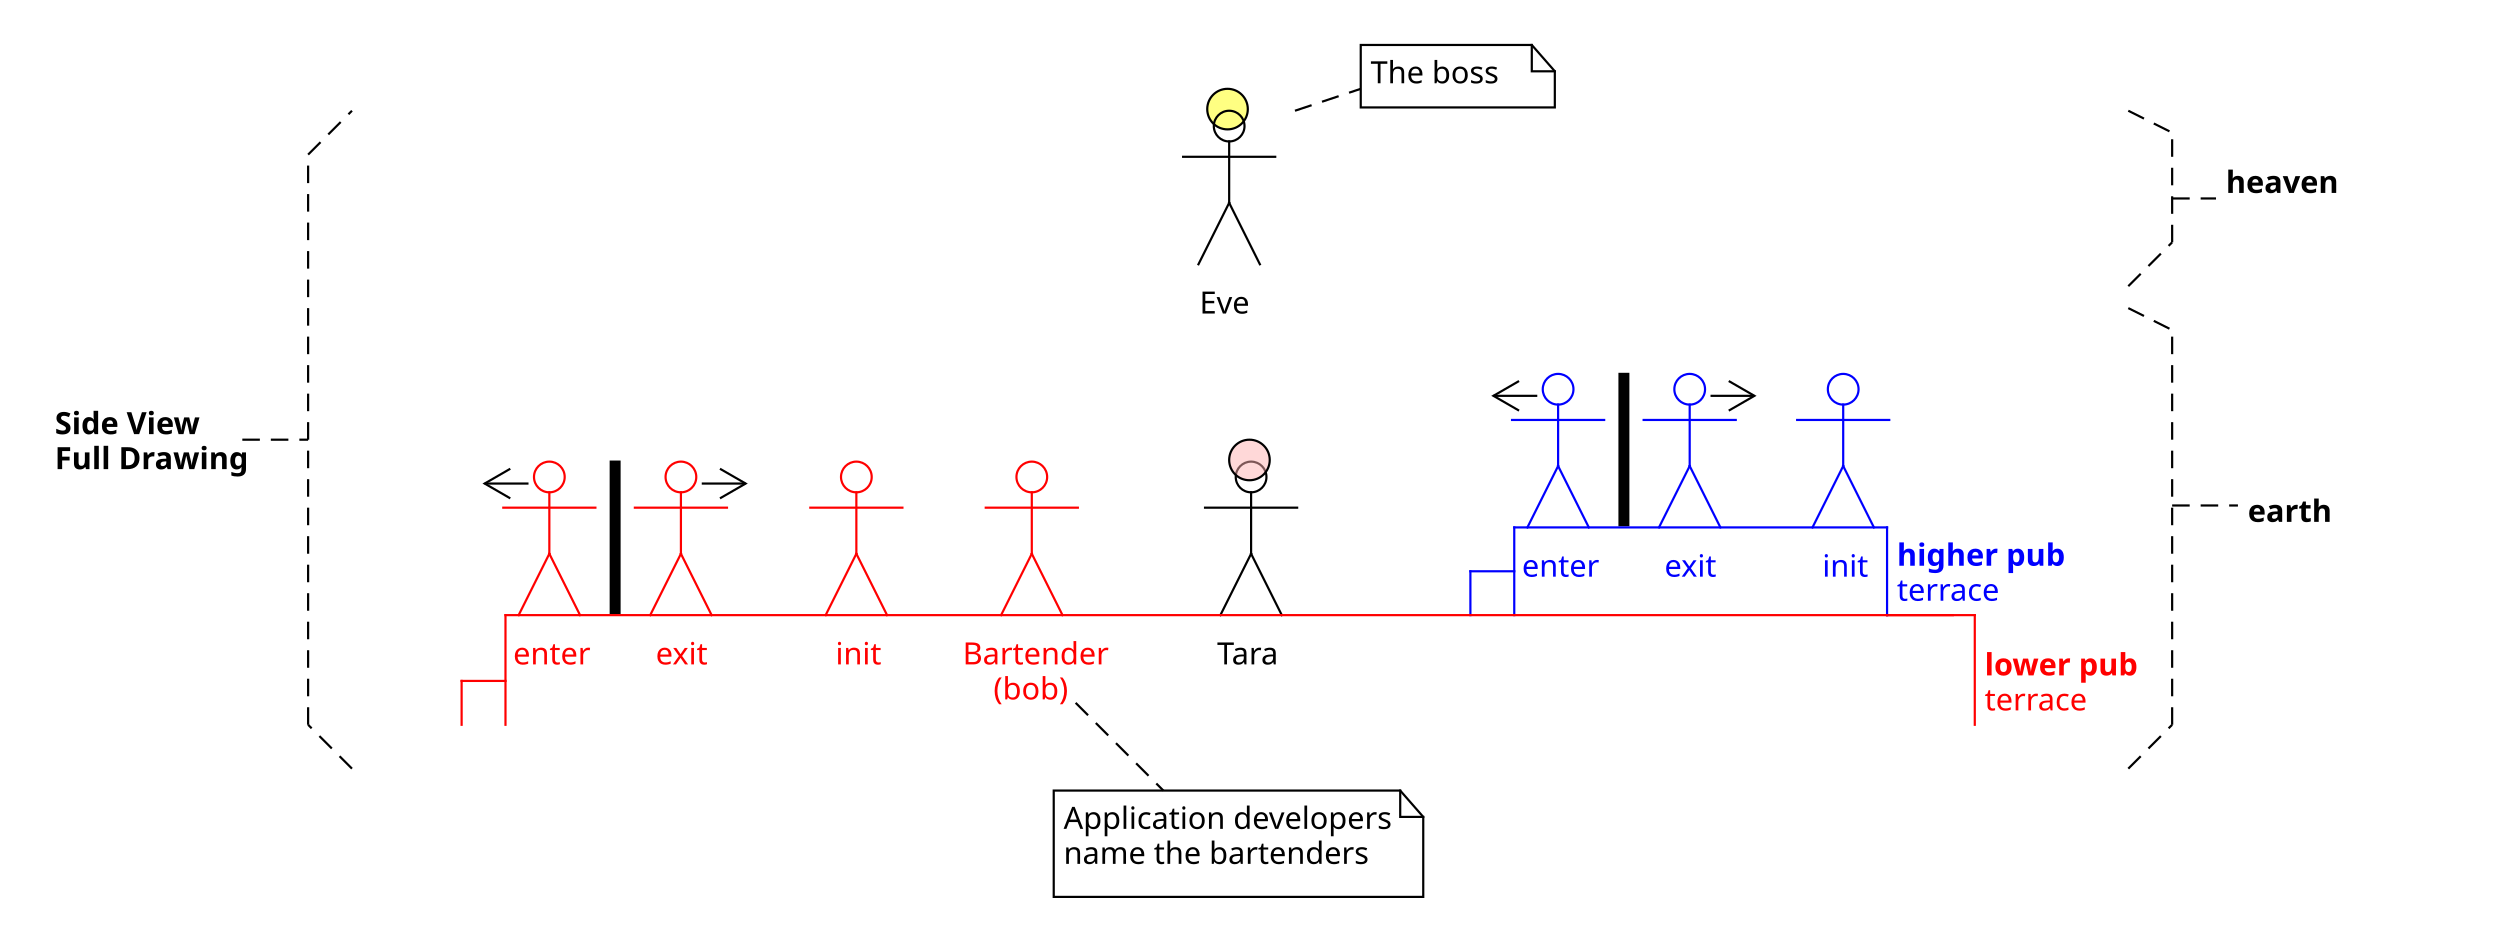
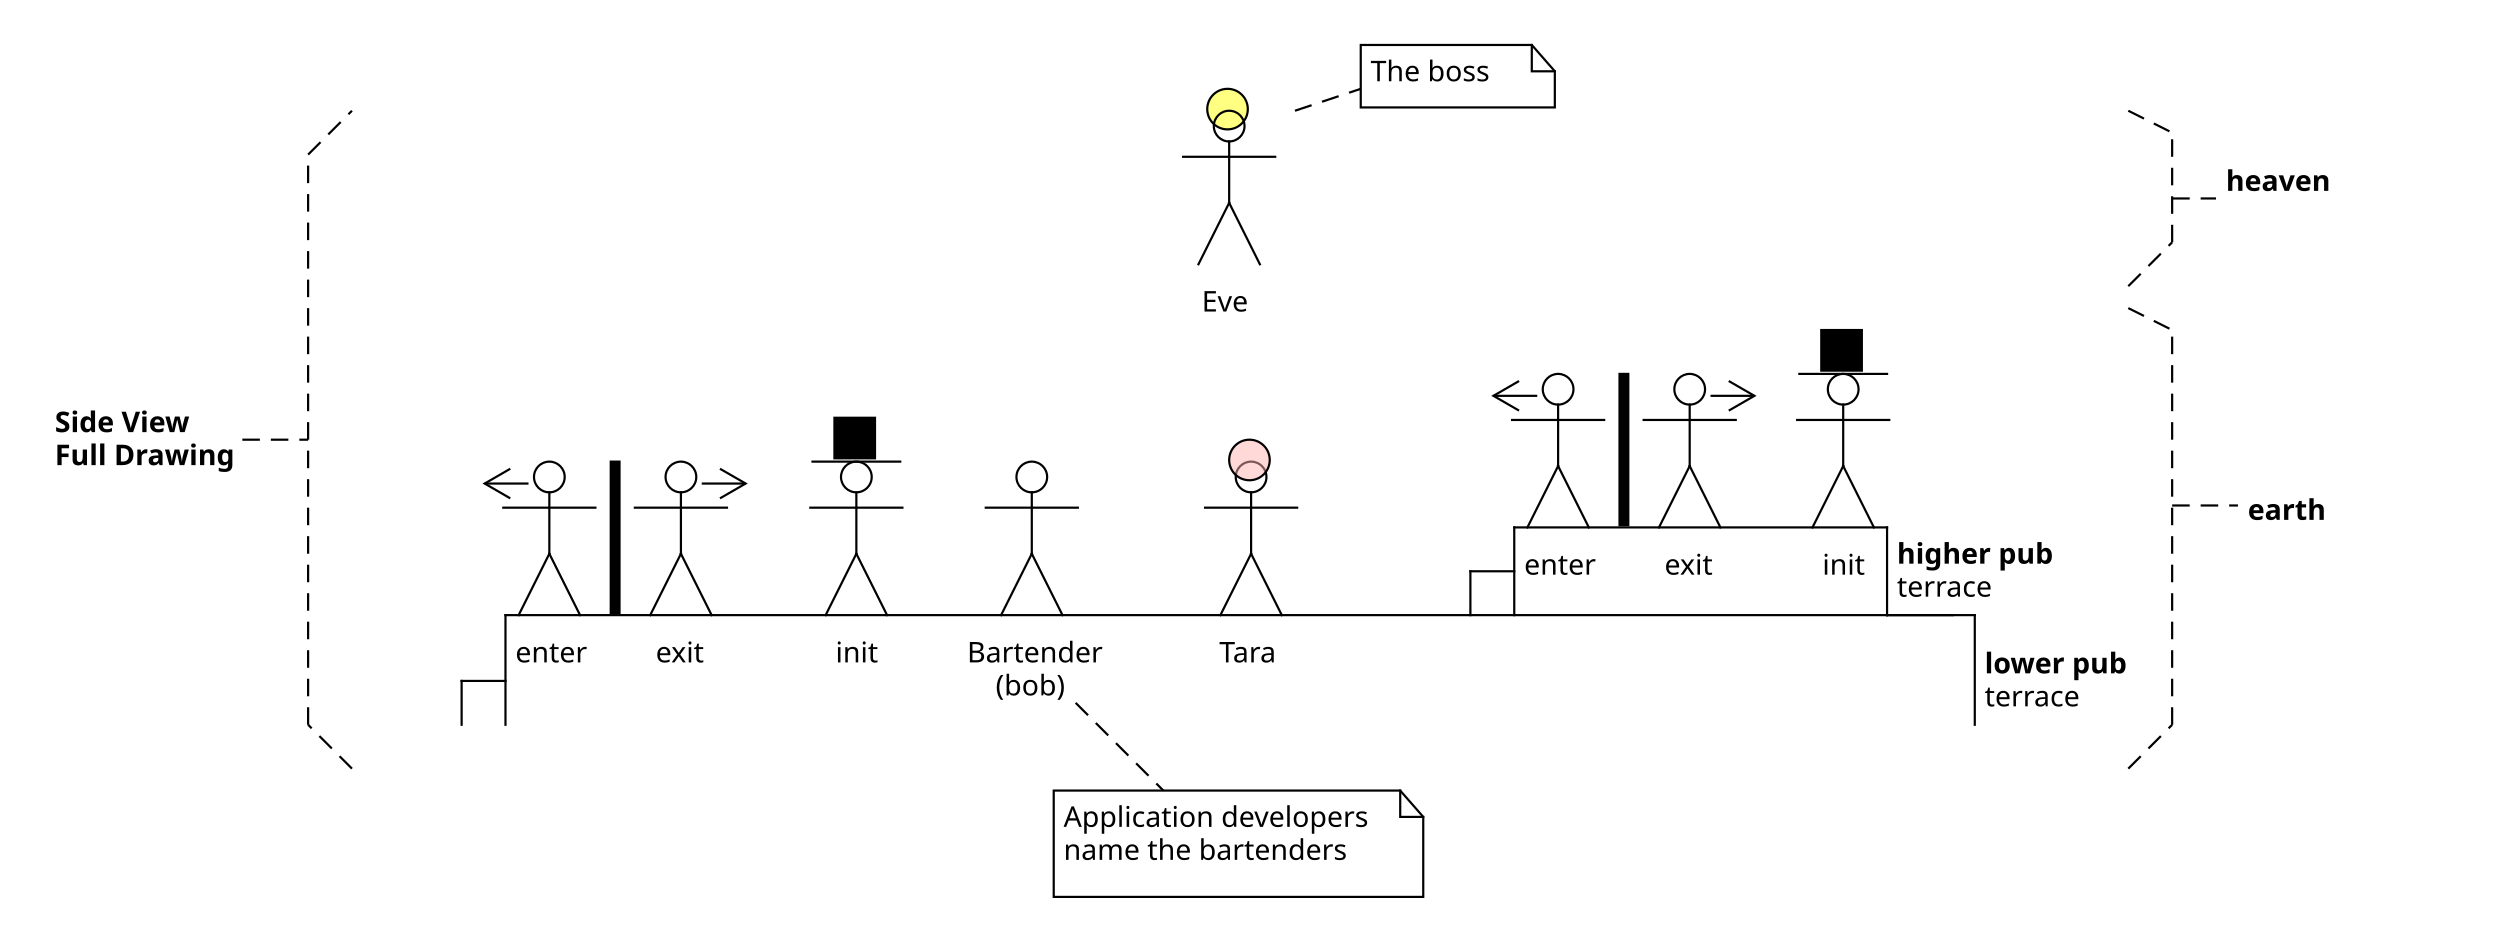
- <svg xmlns="http://www.w3.org/2000/svg" fill-opacity="1" color-rendering="auto" color-interpolation="auto" text-rendering="auto" stroke="black" stroke-linecap="square" width="1140" stroke-miterlimit="10" shape-rendering="auto" stroke-opacity="1" fill="black" stroke-dasharray="none" font-weight="normal" stroke-width="1" viewBox="80 150 1140 430" height="430" font-family="'Dialog'" font-style="normal" stroke-linejoin="miter" font-size="12px" stroke-dashoffset="0" image-rendering="auto">
+ <svg xmlns="http://www.w3.org/2000/svg" fill-opacity="1" color-rendering="auto" color-interpolation="auto" text-rendering="auto" stroke="black" stroke-linecap="square" width="1140" stroke-miterlimit="10" shape-rendering="auto" stroke-opacity="1" fill="black" stroke-dasharray="none" font-weight="normal" stroke-width="1" viewBox="-20 110 1140 430" height="430" font-family="'Dialog'" font-style="normal" stroke-linejoin="miter" font-size="12px" stroke-dashoffset="0" image-rendering="auto">
  <defs id="genericDefs" />
  <g>
    <defs id="defs1">
      <clipPath clipPathUnits="userSpaceOnUse" id="clipPath1">
        <path d="M0 0 L2147483647 0 L2147483647 2147483647 L0 2147483647 L0 0 Z" />
      </clipPath>
      <clipPath clipPathUnits="userSpaceOnUse" id="clipPath2">
+         <path d="M0 0 L0 20 L20 20 L20 0 Z" />
+       </clipPath>
+       <clipPath clipPathUnits="userSpaceOnUse" id="clipPath3">
        <path d="M0 0 L0 50 L170 50 L170 0 Z" />
      </clipPath>
-       <clipPath clipPathUnits="userSpaceOnUse" id="clipPath3">
+       <clipPath clipPathUnits="userSpaceOnUse" id="clipPath4">
        <path d="M0 0 L0 30 L90 30 L90 0 Z" />
-       </clipPath>
-       <clipPath clipPathUnits="userSpaceOnUse" id="clipPath4">
-         <path d="M0 0 L0 20 L20 20 L20 0 Z" />
      </clipPath>
      <clipPath clipPathUnits="userSpaceOnUse" id="clipPath5">
        <path d="M0 0 L0 120 L60 120 L60 0 Z" />
      </clipPath>
      <clipPath clipPathUnits="userSpaceOnUse" id="clipPath6">
        <path d="M0 0 L0 120 L80 120 L80 0 Z" />
      </clipPath>
      <clipPath clipPathUnits="userSpaceOnUse" id="clipPath7">
        <path d="M0 0 L0 30 L100 30 L100 0 Z" />
      </clipPath>
      <clipPath clipPathUnits="userSpaceOnUse" id="clipPath8">
        <path d="M0 0 L0 40 L150 40 L150 0 Z" />
      </clipPath>
      <clipPath clipPathUnits="userSpaceOnUse" id="clipPath9">
        <path d="M0 0 L0 70 L20 70 L20 0 Z" />
      </clipPath>
      <clipPath clipPathUnits="userSpaceOnUse" id="clipPath10">
        <path d="M0 0 L0 50 L110 50 L110 0 Z" />
      </clipPath>
      <clipPath clipPathUnits="userSpaceOnUse" id="clipPath11">
        <path d="M0 0 L0 110 L60 110 L60 0 Z" />
      </clipPath>
      <clipPath clipPathUnits="userSpaceOnUse" id="clipPath12">
        <path d="M0 0 L0 70 L70 70 L70 0 Z" />
      </clipPath>
      <clipPath clipPathUnits="userSpaceOnUse" id="clipPath13">
        <path d="M0 0 L0 40 L60 40 L60 0 Z" />
      </clipPath>
      <clipPath clipPathUnits="userSpaceOnUse" id="clipPath14">
        <path d="M0 0 L0 30 L60 30 L60 0 Z" />
      </clipPath>
      <clipPath clipPathUnits="userSpaceOnUse" id="clipPath15">
        <path d="M0 0 L0 50 L50 50 L50 0 Z" />
      </clipPath>
      <clipPath clipPathUnits="userSpaceOnUse" id="clipPath16">
        <path d="M0 0 L0 290 L30 290 L30 0 Z" />
      </clipPath>
      <clipPath clipPathUnits="userSpaceOnUse" id="clipPath17">
        <path d="M0 0 L0 40 L50 40 L50 0 Z" />
      </clipPath>
      <clipPath clipPathUnits="userSpaceOnUse" id="clipPath18">
        <path d="M0 0 L0 30 L50 30 L50 0 Z" />
      </clipPath>
      <clipPath clipPathUnits="userSpaceOnUse" id="clipPath19">
        <path d="M0 0 L0 80 L30 80 L30 0 Z" />
      </clipPath>
      <clipPath clipPathUnits="userSpaceOnUse" id="clipPath20">
        <path d="M0 0 L0 210 L30 210 L30 0 Z" />
      </clipPath>
      <clipPath clipPathUnits="userSpaceOnUse" id="clipPath21">
        <path d="M0 0 L0 50 L30 50 L30 0 Z" />
      </clipPath>
      <clipPath clipPathUnits="userSpaceOnUse" id="clipPath22">
-         <path d="M0 0 L0 40 L70 40 L70 0 Z" />
+         <path d="M0 0 L0 50 L70 50 L70 0 Z" />
      </clipPath>
      <clipPath clipPathUnits="userSpaceOnUse" id="clipPath23">
        <path d="M0 0 L0 70 L30 70 L30 0 Z" />
      </clipPath>
      <clipPath clipPathUnits="userSpaceOnUse" id="clipPath24">
        <path d="M0 0 L0 40 L200 40 L200 0 Z" />
      </clipPath>
      <clipPath clipPathUnits="userSpaceOnUse" id="clipPath25">
        <path d="M0 0 L0 40 L660 40 L660 0 Z" />
      </clipPath>
+       <clipPath clipPathUnits="userSpaceOnUse" id="clipPath26">
+         <path d="M0 0 L0 30 L70 30 L70 0 Z" />
+       </clipPath>
    </defs>
-     <g fill="rgb(255,255,255)" fill-opacity="0" transform="translate(560,510)" stroke-opacity="0" stroke="rgb(255,255,255)">
-       <path d="M0.5 0.5 L158.5 0.5 L169 12.5 L169 49 L0.5 49 Z" stroke="none" clip-path="url(#clipPath2)" />
-     </g>
-     <g transform="translate(560,510)">
-       <path fill="none" d="M0.5 0.5 L158.5 0.5 L169 12.5 L169 49 L0.5 49 Z" clip-path="url(#clipPath2)" />
-       <path fill="none" d="M158.5 0.5 L158.5 12.5 L169 12.5" clip-path="url(#clipPath2)" />
-       <text x="5" font-size="14px" y="17.969" clip-path="url(#clipPath2)" font-family="sans-serif" stroke="none" xml:space="preserve">Application developers</text>
-       <text x="5" font-size="14px" y="33.938" clip-path="url(#clipPath2)" font-family="sans-serif" stroke="none" xml:space="preserve">name the bartenders</text>
-     </g>
-     <g fill="rgb(255,255,255)" fill-opacity="0" transform="translate(700,170)" stroke-opacity="0" stroke="rgb(255,255,255)">
-       <path d="M0.5 0.5 L78.5 0.5 L89 12.5 L89 29 L0.5 29 Z" stroke="none" clip-path="url(#clipPath3)" />
-     </g>
-     <g transform="translate(700,170)">
-       <path fill="none" d="M0.5 0.5 L78.5 0.5 L89 12.5 L89 29 L0.5 29 Z" clip-path="url(#clipPath3)" />
-       <path fill="none" d="M78.5 0.5 L78.5 12.5 L89 12.5" clip-path="url(#clipPath3)" />
-       <text x="5" font-size="14px" y="17.969" clip-path="url(#clipPath3)" font-family="sans-serif" stroke="none" xml:space="preserve">The boss</text>
-     </g>
-     <g fill="rgb(255,255,0)" fill-opacity="0.49" transform="translate(630,190)" stroke-opacity="0.49" stroke="rgb(255,255,0)">
-       <circle r="9.25" clip-path="url(#clipPath4)" cx="9.75" cy="9.75" stroke="none" />
-     </g>
-     <g transform="translate(630,190)">
-       <circle fill="none" r="9.25" clip-path="url(#clipPath4)" cx="9.75" cy="9.75" />
-     </g>
-     <g fill="rgb(255,255,255)" fill-opacity="0" transform="translate(620,360)" stroke-opacity="0" stroke="rgb(255,255,255)">
+     <g transform="translate(810,260)">
+       <rect x="0.5" width="18.5" height="18.5" y="0.5" clip-path="url(#clipPath2)" stroke="none" />
+       <rect fill="none" x="0.5" width="18.5" height="18.5" y="0.5" clip-path="url(#clipPath2)" />
+     </g>
+     <g transform="translate(360,300)">
+       <rect x="0.5" width="18.5" height="18.5" y="0.5" clip-path="url(#clipPath2)" stroke="none" />
+       <rect fill="none" x="0.5" width="18.5" height="18.5" y="0.5" clip-path="url(#clipPath2)" />
+     </g>
+     <g fill="rgb(255,255,255)" fill-opacity="0" transform="translate(460,470)" stroke-opacity="0" stroke="rgb(255,255,255)">
+       <path d="M0.5 0.5 L158.5 0.5 L169 12.5 L169 49 L0.5 49 Z" stroke="none" clip-path="url(#clipPath3)" />
+     </g>
+     <g transform="translate(460,470)">
+       <path fill="none" d="M0.5 0.5 L158.5 0.5 L169 12.5 L169 49 L0.5 49 Z" clip-path="url(#clipPath3)" />
+       <path fill="none" d="M158.5 0.5 L158.5 12.5 L169 12.5" clip-path="url(#clipPath3)" />
+       <text x="5" font-size="13px" y="17.047" clip-path="url(#clipPath3)" font-family="sans-serif" stroke="none" xml:space="preserve">Application developers</text>
+       <text x="5" font-size="13px" y="32.094" clip-path="url(#clipPath3)" font-family="sans-serif" stroke="none" xml:space="preserve">name the bartenders</text>
+     </g>
+     <g fill="rgb(255,255,255)" fill-opacity="0" transform="translate(600,130)" stroke-opacity="0" stroke="rgb(255,255,255)">
+       <path d="M0.5 0.5 L78.5 0.5 L89 12.5 L89 29 L0.5 29 Z" stroke="none" clip-path="url(#clipPath4)" />
+     </g>
+     <g transform="translate(600,130)">
+       <path fill="none" d="M0.5 0.5 L78.5 0.5 L89 12.5 L89 29 L0.5 29 Z" clip-path="url(#clipPath4)" />
+       <path fill="none" d="M78.5 0.5 L78.5 12.5 L89 12.5" clip-path="url(#clipPath4)" />
+       <text x="5" font-size="13px" y="17.047" clip-path="url(#clipPath4)" font-family="sans-serif" stroke="none" xml:space="preserve">The boss</text>
+     </g>
+     <g fill="rgb(255,255,0)" fill-opacity="0.49" transform="translate(530,150)" stroke-opacity="0.49" stroke="rgb(255,255,0)">
+       <circle r="9.25" clip-path="url(#clipPath2)" cx="9.75" cy="9.75" stroke="none" />
+     </g>
+     <g transform="translate(530,150)">
+       <circle fill="none" r="9.25" clip-path="url(#clipPath2)" cx="9.75" cy="9.75" />
+     </g>
+     <g fill="rgb(255,255,255)" fill-opacity="0" transform="translate(520,320)" stroke-opacity="0" stroke="rgb(255,255,255)">
      <circle r="7" clip-path="url(#clipPath5)" cx="30.5" cy="7.5" stroke="none" />
    </g>
-     <g transform="translate(620,360)">
+     <g transform="translate(520,320)">
      <circle fill="none" r="7" clip-path="url(#clipPath5)" cx="30.5" cy="7.5" />
      <path fill="none" d="M9.5 21.5 L51.5 21.5" clip-path="url(#clipPath5)" />
      <path fill="none" d="M30.5 14.5 L30.5 42.5" clip-path="url(#clipPath5)" />
      <path fill="none" d="M30.5 42.5 L16.5 70.5" clip-path="url(#clipPath5)" />
      <path fill="none" d="M30.5 42.5 L44.5 70.5" clip-path="url(#clipPath5)" />
-       <text x="15" font-size="14px" y="92.969" clip-path="url(#clipPath5)" font-family="sans-serif" stroke="none" xml:space="preserve">Tara</text>
-     </g>
-     <g fill="rgb(255,255,255)" fill-opacity="0" transform="translate(610,200)" stroke-opacity="0" stroke="rgb(255,255,255)">
+       <text x="16" font-size="13px" y="92.047" clip-path="url(#clipPath5)" font-family="sans-serif" stroke="none" xml:space="preserve">Tara</text>
+     </g>
+     <g fill="rgb(255,255,255)" fill-opacity="0" transform="translate(510,160)" stroke-opacity="0" stroke="rgb(255,255,255)">
      <circle r="7" clip-path="url(#clipPath5)" cx="30.5" cy="7.5" stroke="none" />
    </g>
-     <g transform="translate(610,200)">
+     <g transform="translate(510,160)">
      <circle fill="none" r="7" clip-path="url(#clipPath5)" cx="30.5" cy="7.5" />
      <path fill="none" d="M9.5 21.5 L51.5 21.5" clip-path="url(#clipPath5)" />
      <path fill="none" d="M30.5 14.5 L30.5 42.5" clip-path="url(#clipPath5)" />
      <path fill="none" d="M30.5 42.5 L16.5 70.5" clip-path="url(#clipPath5)" />
      <path fill="none" d="M30.5 42.5 L44.5 70.5" clip-path="url(#clipPath5)" />
-       <text x="17" font-size="14px" y="92.969" clip-path="url(#clipPath5)" font-family="sans-serif" stroke="none" xml:space="preserve">Eve</text>
-     </g>
-     <g fill="rgb(255,175,175)" fill-opacity="0.49" transform="translate(640,350)" stroke-opacity="0.49" stroke="rgb(255,175,175)">
-       <circle r="9.25" clip-path="url(#clipPath4)" cx="9.75" cy="9.75" stroke="none" />
-     </g>
-     <g transform="translate(640,350)">
-       <circle fill="none" r="9.25" clip-path="url(#clipPath4)" cx="9.75" cy="9.75" />
-     </g>
-     <g fill="rgb(255,255,255)" fill-opacity="0" transform="translate(510,360)" stroke-opacity="0" stroke="rgb(255,255,255)">
+       <text x="18" font-size="13px" y="92.047" clip-path="url(#clipPath5)" font-family="sans-serif" stroke="none" xml:space="preserve">Eve</text>
+     </g>
+     <g fill="rgb(255,175,175)" fill-opacity="0.49" transform="translate(540,310)" stroke-opacity="0.49" stroke="rgb(255,175,175)">
+       <circle r="9.25" clip-path="url(#clipPath2)" cx="9.75" cy="9.75" stroke="none" />
+     </g>
+     <g transform="translate(540,310)">
+       <circle fill="none" r="9.25" clip-path="url(#clipPath2)" cx="9.75" cy="9.75" />
+     </g>
+     <g fill="rgb(255,255,255)" fill-opacity="0" transform="translate(410,320)" stroke-opacity="0" stroke="rgb(255,255,255)">
      <circle r="7" clip-path="url(#clipPath6)" cx="40.5" cy="7.5" stroke="none" />
    </g>
-     <g fill="red" transform="translate(510,360)" stroke="red">
+     <g transform="translate(410,320)">
      <circle fill="none" r="7" clip-path="url(#clipPath6)" cx="40.5" cy="7.5" />
      <path fill="none" d="M19.5 21.5 L61.5 21.5" clip-path="url(#clipPath6)" />
      <path fill="none" d="M40.5 14.5 L40.5 42.5" clip-path="url(#clipPath6)" />
      <path fill="none" d="M40.5 42.5 L26.5 70.5" clip-path="url(#clipPath6)" />
      <path fill="none" d="M40.5 42.5 L54.5 70.5" clip-path="url(#clipPath6)" />
-       <text x="9" font-size="14px" y="92.969" clip-path="url(#clipPath6)" font-family="sans-serif" stroke="none" xml:space="preserve">Bartender</text>
-       <text x="23" font-size="14px" y="108.938" clip-path="url(#clipPath6)" font-family="sans-serif" stroke="none" xml:space="preserve">(bob)</text>
-     </g>
-     <g font-size="14px" font-weight="bold" font-family="sans-serif" transform="translate(1090,220)">
-       <text x="5" xml:space="preserve" y="17.969" clip-path="url(#clipPath7)" stroke="none">heaven</text>
-     </g>
-     <g font-size="14px" font-weight="bold" font-family="sans-serif" transform="translate(1100,370)">
-       <text x="5" xml:space="preserve" y="17.969" clip-path="url(#clipPath7)" stroke="none">earth</text>
-     </g>
-     <g fill="blue" font-size="14px" font-weight="bold" font-family="sans-serif" transform="translate(940,390)" stroke="blue">
-       <text x="5" xml:space="preserve" y="17.969" clip-path="url(#clipPath8)" stroke="none">higher pub</text>
-       <text x="5" xml:space="preserve" y="33.938" clip-path="url(#clipPath8)" font-weight="normal" stroke="none">terrace</text>
-     </g>
-     <g stroke-width="5" transform="translate(350,360)">
+       <text x="11" font-size="13px" y="92.047" clip-path="url(#clipPath6)" font-family="sans-serif" stroke="none" xml:space="preserve">Bartender</text>
+       <text x="24" font-size="13px" y="107.094" clip-path="url(#clipPath6)" font-family="sans-serif" stroke="none" xml:space="preserve">(bob)</text>
+     </g>
+     <g font-size="13px" font-weight="bold" font-family="sans-serif" transform="translate(990,180)">
+       <text x="5" xml:space="preserve" y="17.047" clip-path="url(#clipPath7)" stroke="none">heaven</text>
+     </g>
+     <g font-size="13px" font-weight="bold" font-family="sans-serif" transform="translate(1000,330)">
+       <text x="5" xml:space="preserve" y="17.047" clip-path="url(#clipPath7)" stroke="none">earth</text>
+     </g>
+     <g font-size="13px" font-weight="bold" font-family="sans-serif" transform="translate(840,350)">
+       <text x="5" xml:space="preserve" y="17.047" clip-path="url(#clipPath8)" stroke="none">higher pub</text>
+       <text x="5" xml:space="preserve" y="32.094" clip-path="url(#clipPath8)" font-weight="normal" stroke="none">terrace</text>
+     </g>
+     <g stroke-width="5" transform="translate(250,320)">
      <path fill="none" d="M10.5 0.5 L10.5 69" clip-path="url(#clipPath9)" />
    </g>
-     <g stroke-width="5" transform="translate(810,320)">
+     <g stroke-width="5" transform="translate(710,280)">
      <path fill="none" d="M10.5 0.5 L10.5 69" clip-path="url(#clipPath9)" />
    </g>
-     <g font-size="14px" font-weight="bold" font-family="sans-serif" transform="translate(100,330)">
-       <text x="5" xml:space="preserve" y="17.969" clip-path="url(#clipPath10)" stroke="none">Side View</text>
-       <text x="5" xml:space="preserve" y="33.938" clip-path="url(#clipPath10)" stroke="none">Full Drawing</text>
-     </g>
-     <g fill="red" font-size="14px" font-weight="bold" font-family="sans-serif" transform="translate(980,440)" stroke="red">
-       <text x="5" xml:space="preserve" y="17.969" clip-path="url(#clipPath8)" stroke="none">lower pub</text>
-       <text x="5" xml:space="preserve" y="33.938" clip-path="url(#clipPath8)" font-weight="normal" stroke="none">terrace</text>
-     </g>
-     <g fill="rgb(255,255,255)" fill-opacity="0" transform="translate(890,320)" stroke-opacity="0" stroke="rgb(255,255,255)">
-       <circle r="7" clip-path="url(#clipPath11)" cx="30.5" cy="7.5" stroke="none" />
-     </g>
-     <g fill="blue" transform="translate(890,320)" stroke="blue">
-       <circle fill="none" r="7" clip-path="url(#clipPath11)" cx="30.5" cy="7.5" />
-       <path fill="none" d="M9.5 21.5 L51.5 21.5" clip-path="url(#clipPath11)" />
-       <path fill="none" d="M30.5 14.5 L30.5 42.5" clip-path="url(#clipPath11)" />
-       <path fill="none" d="M30.5 42.5 L16.5 70.5" clip-path="url(#clipPath11)" />
-       <path fill="none" d="M30.5 42.5 L44.5 70.5" clip-path="url(#clipPath11)" />
-       <text x="21" font-size="14px" y="92.969" clip-path="url(#clipPath11)" font-family="sans-serif" stroke="none" xml:space="preserve">init</text>
-     </g>
-     <g fill="rgb(255,255,255)" fill-opacity="0" transform="translate(820,320)" stroke-opacity="0" stroke="rgb(255,255,255)">
-       <circle r="7" clip-path="url(#clipPath11)" cx="30.5" cy="7.5" stroke="none" />
-     </g>
-     <g fill="blue" transform="translate(820,320)" stroke="blue">
-       <circle fill="none" r="7" clip-path="url(#clipPath11)" cx="30.5" cy="7.5" />
-       <path fill="none" d="M9.5 21.5 L51.5 21.5" clip-path="url(#clipPath11)" />
-       <path fill="none" d="M30.5 14.5 L30.5 42.5" clip-path="url(#clipPath11)" />
-       <path fill="none" d="M30.5 42.5 L16.5 70.5" clip-path="url(#clipPath11)" />
-       <path fill="none" d="M30.5 42.5 L44.5 70.5" clip-path="url(#clipPath11)" />
-       <text x="19" font-size="14px" y="92.969" clip-path="url(#clipPath11)" font-family="sans-serif" stroke="none" xml:space="preserve">exit</text>
-     </g>
-     <g fill="rgb(255,255,255)" fill-opacity="0" transform="translate(760,320)" stroke-opacity="0" stroke="rgb(255,255,255)">
-       <circle r="7" clip-path="url(#clipPath11)" cx="30.5" cy="7.5" stroke="none" />
-     </g>
-     <g fill="blue" transform="translate(760,320)" stroke="blue">
-       <circle fill="none" r="7" clip-path="url(#clipPath11)" cx="30.5" cy="7.5" />
-       <path fill="none" d="M9.5 21.5 L51.5 21.5" clip-path="url(#clipPath11)" />
-       <path fill="none" d="M30.5 14.5 L30.5 42.5" clip-path="url(#clipPath11)" />
-       <path fill="none" d="M30.5 42.5 L16.5 70.5" clip-path="url(#clipPath11)" />
-       <path fill="none" d="M30.5 42.5 L44.5 70.5" clip-path="url(#clipPath11)" />
-       <text x="14" font-size="14px" y="92.969" clip-path="url(#clipPath11)" font-family="sans-serif" stroke="none" xml:space="preserve">enter</text>
-     </g>
-     <g fill="rgb(255,255,255)" fill-opacity="0" transform="translate(440,360)" stroke-opacity="0" stroke="rgb(255,255,255)">
-       <circle r="7" clip-path="url(#clipPath11)" cx="30.5" cy="7.5" stroke="none" />
-     </g>
-     <g fill="red" transform="translate(440,360)" stroke="red">
-       <circle fill="none" r="7" clip-path="url(#clipPath11)" cx="30.5" cy="7.5" />
-       <path fill="none" d="M9.5 21.5 L51.5 21.5" clip-path="url(#clipPath11)" />
-       <path fill="none" d="M30.5 14.5 L30.5 42.5" clip-path="url(#clipPath11)" />
-       <path fill="none" d="M30.5 42.5 L16.5 70.5" clip-path="url(#clipPath11)" />
-       <path fill="none" d="M30.5 42.5 L44.5 70.5" clip-path="url(#clipPath11)" />
-       <text x="21" font-size="14px" y="92.969" clip-path="url(#clipPath11)" font-family="sans-serif" stroke="none" xml:space="preserve">init</text>
-     </g>
-     <g fill="rgb(255,255,255)" fill-opacity="0" transform="translate(360,360)" stroke-opacity="0" stroke="rgb(255,255,255)">
-       <circle r="7" clip-path="url(#clipPath11)" cx="30.5" cy="7.5" stroke="none" />
-     </g>
-     <g fill="red" transform="translate(360,360)" stroke="red">
-       <circle fill="none" r="7" clip-path="url(#clipPath11)" cx="30.5" cy="7.5" />
-       <path fill="none" d="M9.5 21.5 L51.5 21.5" clip-path="url(#clipPath11)" />
-       <path fill="none" d="M30.5 14.5 L30.5 42.5" clip-path="url(#clipPath11)" />
-       <path fill="none" d="M30.5 42.5 L16.5 70.5" clip-path="url(#clipPath11)" />
-       <path fill="none" d="M30.5 42.5 L44.5 70.5" clip-path="url(#clipPath11)" />
-       <text x="19" font-size="14px" y="92.969" clip-path="url(#clipPath11)" font-family="sans-serif" stroke="none" xml:space="preserve">exit</text>
-     </g>
-     <g fill="rgb(255,255,255)" fill-opacity="0" transform="translate(300,360)" stroke-opacity="0" stroke="rgb(255,255,255)">
-       <circle r="7" clip-path="url(#clipPath11)" cx="30.5" cy="7.5" stroke="none" />
-     </g>
-     <g fill="red" transform="translate(300,360)" stroke="red">
-       <circle fill="none" r="7" clip-path="url(#clipPath11)" cx="30.5" cy="7.5" />
-       <path fill="none" d="M9.5 21.5 L51.5 21.5" clip-path="url(#clipPath11)" />
-       <path fill="none" d="M30.5 14.5 L30.5 42.5" clip-path="url(#clipPath11)" />
-       <path fill="none" d="M30.5 42.5 L16.5 70.5" clip-path="url(#clipPath11)" />
-       <path fill="none" d="M30.5 42.5 L44.5 70.5" clip-path="url(#clipPath11)" />
-       <text x="14" font-size="14px" y="92.969" clip-path="url(#clipPath11)" font-family="sans-serif" stroke="none" xml:space="preserve">enter</text>
-     </g>
-     <g stroke-dasharray="8,5" stroke-miterlimit="5" transform="translate(560,460)" stroke-linecap="butt">
+     <g font-size="13px" font-weight="bold" font-family="sans-serif" transform="translate(0,290)">
+       <text x="5" xml:space="preserve" y="17.047" clip-path="url(#clipPath10)" stroke="none">Side View</text>
+       <text x="5" xml:space="preserve" y="32.094" clip-path="url(#clipPath10)" stroke="none">Full Drawing</text>
+     </g>
+     <g font-size="13px" font-weight="bold" font-family="sans-serif" transform="translate(880,400)">
+       <text x="5" xml:space="preserve" y="17.047" clip-path="url(#clipPath8)" stroke="none">lower pub</text>
+       <text x="5" xml:space="preserve" y="32.094" clip-path="url(#clipPath8)" font-weight="normal" stroke="none">terrace</text>
+     </g>
+     <g fill="rgb(255,255,255)" fill-opacity="0" transform="translate(790,280)" stroke-opacity="0" stroke="rgb(255,255,255)">
+       <circle r="7" clip-path="url(#clipPath11)" cx="30.5" cy="7.5" stroke="none" />
+     </g>
+     <g transform="translate(790,280)">
+       <circle fill="none" r="7" clip-path="url(#clipPath11)" cx="30.5" cy="7.5" />
+       <path fill="none" d="M9.5 21.5 L51.5 21.5" clip-path="url(#clipPath11)" />
+       <path fill="none" d="M30.5 14.5 L30.5 42.5" clip-path="url(#clipPath11)" />
+       <path fill="none" d="M30.5 42.5 L16.5 70.5" clip-path="url(#clipPath11)" />
+       <path fill="none" d="M30.5 42.5 L44.5 70.5" clip-path="url(#clipPath11)" />
+       <text x="21" font-size="13px" y="92.047" clip-path="url(#clipPath11)" font-family="sans-serif" stroke="none" xml:space="preserve">init</text>
+     </g>
+     <g fill="rgb(255,255,255)" fill-opacity="0" transform="translate(720,280)" stroke-opacity="0" stroke="rgb(255,255,255)">
+       <circle r="7" clip-path="url(#clipPath11)" cx="30.5" cy="7.5" stroke="none" />
+     </g>
+     <g transform="translate(720,280)">
+       <circle fill="none" r="7" clip-path="url(#clipPath11)" cx="30.5" cy="7.5" />
+       <path fill="none" d="M9.5 21.5 L51.5 21.5" clip-path="url(#clipPath11)" />
+       <path fill="none" d="M30.5 14.5 L30.5 42.5" clip-path="url(#clipPath11)" />
+       <path fill="none" d="M30.5 42.5 L16.5 70.5" clip-path="url(#clipPath11)" />
+       <path fill="none" d="M30.5 42.5 L44.5 70.5" clip-path="url(#clipPath11)" />
+       <text x="19" font-size="13px" y="92.047" clip-path="url(#clipPath11)" font-family="sans-serif" stroke="none" xml:space="preserve">exit</text>
+     </g>
+     <g fill="rgb(255,255,255)" fill-opacity="0" transform="translate(660,280)" stroke-opacity="0" stroke="rgb(255,255,255)">
+       <circle r="7" clip-path="url(#clipPath11)" cx="30.5" cy="7.5" stroke="none" />
+     </g>
+     <g transform="translate(660,280)">
+       <circle fill="none" r="7" clip-path="url(#clipPath11)" cx="30.5" cy="7.5" />
+       <path fill="none" d="M9.5 21.5 L51.5 21.5" clip-path="url(#clipPath11)" />
+       <path fill="none" d="M30.5 14.5 L30.5 42.5" clip-path="url(#clipPath11)" />
+       <path fill="none" d="M30.5 42.5 L16.5 70.5" clip-path="url(#clipPath11)" />
+       <path fill="none" d="M30.5 42.5 L44.5 70.5" clip-path="url(#clipPath11)" />
+       <text x="15" font-size="13px" y="92.047" clip-path="url(#clipPath11)" font-family="sans-serif" stroke="none" xml:space="preserve">enter</text>
+     </g>
+     <g fill="rgb(255,255,255)" fill-opacity="0" transform="translate(340,320)" stroke-opacity="0" stroke="rgb(255,255,255)">
+       <circle r="7" clip-path="url(#clipPath11)" cx="30.5" cy="7.5" stroke="none" />
+     </g>
+     <g transform="translate(340,320)">
+       <circle fill="none" r="7" clip-path="url(#clipPath11)" cx="30.5" cy="7.5" />
+       <path fill="none" d="M9.5 21.5 L51.5 21.5" clip-path="url(#clipPath11)" />
+       <path fill="none" d="M30.5 14.5 L30.5 42.5" clip-path="url(#clipPath11)" />
+       <path fill="none" d="M30.5 42.5 L16.5 70.5" clip-path="url(#clipPath11)" />
+       <path fill="none" d="M30.5 42.5 L44.5 70.5" clip-path="url(#clipPath11)" />
+       <text x="21" font-size="13px" y="92.047" clip-path="url(#clipPath11)" font-family="sans-serif" stroke="none" xml:space="preserve">init</text>
+     </g>
+     <g fill="rgb(255,255,255)" fill-opacity="0" transform="translate(260,320)" stroke-opacity="0" stroke="rgb(255,255,255)">
+       <circle r="7" clip-path="url(#clipPath11)" cx="30.5" cy="7.5" stroke="none" />
+     </g>
+     <g transform="translate(260,320)">
+       <circle fill="none" r="7" clip-path="url(#clipPath11)" cx="30.5" cy="7.5" />
+       <path fill="none" d="M9.5 21.5 L51.5 21.5" clip-path="url(#clipPath11)" />
+       <path fill="none" d="M30.5 14.5 L30.5 42.5" clip-path="url(#clipPath11)" />
+       <path fill="none" d="M30.5 42.5 L16.5 70.5" clip-path="url(#clipPath11)" />
+       <path fill="none" d="M30.5 42.5 L44.5 70.5" clip-path="url(#clipPath11)" />
+       <text x="19" font-size="13px" y="92.047" clip-path="url(#clipPath11)" font-family="sans-serif" stroke="none" xml:space="preserve">exit</text>
+     </g>
+     <g fill="rgb(255,255,255)" fill-opacity="0" transform="translate(200,320)" stroke-opacity="0" stroke="rgb(255,255,255)">
+       <circle r="7" clip-path="url(#clipPath11)" cx="30.5" cy="7.5" stroke="none" />
+     </g>
+     <g transform="translate(200,320)">
+       <circle fill="none" r="7" clip-path="url(#clipPath11)" cx="30.5" cy="7.5" />
+       <path fill="none" d="M9.5 21.5 L51.5 21.5" clip-path="url(#clipPath11)" />
+       <path fill="none" d="M30.5 14.5 L30.5 42.5" clip-path="url(#clipPath11)" />
+       <path fill="none" d="M30.5 42.5 L16.5 70.5" clip-path="url(#clipPath11)" />
+       <path fill="none" d="M30.5 42.5 L44.5 70.5" clip-path="url(#clipPath11)" />
+       <text x="15" font-size="13px" y="92.047" clip-path="url(#clipPath11)" font-family="sans-serif" stroke="none" xml:space="preserve">enter</text>
+     </g>
+     <g stroke-dasharray="8,5" stroke-miterlimit="5" transform="translate(460,420)" stroke-linecap="butt">
      <path fill="none" d="M10.5 10.5 L50.5 50.5" clip-path="url(#clipPath12)" />
    </g>
-     <g stroke-dasharray="8,5" stroke-miterlimit="5" transform="translate(660,180)" stroke-linecap="butt">
+     <g stroke-dasharray="8,5" stroke-miterlimit="5" transform="translate(560,140)" stroke-linecap="butt">
      <path fill="none" d="M10.5 20.5 L40.5 10.5" clip-path="url(#clipPath13)" />
    </g>
-     <g stroke-dasharray="8,5" stroke-miterlimit="5" transform="translate(180,340)" stroke-linecap="butt">
+     <g stroke-dasharray="8,5" stroke-miterlimit="5" transform="translate(80,300)" stroke-linecap="butt">
      <path fill="none" d="M10.5 10.5 L40.5 10.5" clip-path="url(#clipPath14)" />
    </g>
-     <g stroke-dasharray="8,5" stroke-miterlimit="5" transform="translate(210,470)" stroke-linecap="butt">
+     <g stroke-dasharray="8,5" stroke-miterlimit="5" transform="translate(110,430)" stroke-linecap="butt">
      <path fill="none" d="M30.5 30.5 L10.5 10.5" clip-path="url(#clipPath15)" />
    </g>
-     <g stroke-dasharray="8,5" stroke-miterlimit="5" transform="translate(210,190)" stroke-linecap="butt">
+     <g stroke-dasharray="8,5" stroke-miterlimit="5" transform="translate(110,150)" stroke-linecap="butt">
      <path fill="none" d="M10.5 30.5 L30.5 10.5" clip-path="url(#clipPath15)" />
    </g>
-     <g stroke-dasharray="8,5" stroke-miterlimit="5" transform="translate(210,210)" stroke-linecap="butt">
+     <g stroke-dasharray="8,5" stroke-miterlimit="5" transform="translate(110,170)" stroke-linecap="butt">
      <path fill="none" d="M10.5 270.5 L10.5 10.5" clip-path="url(#clipPath16)" />
    </g>
-     <g stroke-dasharray="8,5" stroke-miterlimit="5" transform="translate(1040,190)" stroke-linecap="butt">
+     <g stroke-dasharray="8,5" stroke-miterlimit="5" transform="translate(940,150)" stroke-linecap="butt">
      <path fill="none" d="M10.5 10.5 L30.5 20.5" clip-path="url(#clipPath17)" />
    </g>
-     <g stroke-dasharray="8,5" stroke-miterlimit="5" transform="translate(1060,230)" stroke-linecap="butt">
+     <g stroke-dasharray="8,5" stroke-miterlimit="5" transform="translate(960,190)" stroke-linecap="butt">
      <path fill="none" d="M10.5 10.5 L30.5 10.5" clip-path="url(#clipPath18)" />
    </g>
-     <g stroke-dasharray="8,5" stroke-miterlimit="5" transform="translate(1040,250)" stroke-linecap="butt">
+     <g stroke-dasharray="8,5" stroke-miterlimit="5" transform="translate(940,210)" stroke-linecap="butt">
      <path fill="none" d="M10.5 30.5 L30.5 10.5" clip-path="url(#clipPath15)" />
    </g>
-     <g stroke-dasharray="8,5" stroke-miterlimit="5" transform="translate(1060,200)" stroke-linecap="butt">
+     <g stroke-dasharray="8,5" stroke-miterlimit="5" transform="translate(960,160)" stroke-linecap="butt">
      <path fill="none" d="M10.5 60.5 L10.5 10.5" clip-path="url(#clipPath19)" />
    </g>
-     <g stroke-dasharray="8,5" stroke-miterlimit="5" transform="translate(1060,370)" stroke-linecap="butt">
+     <g stroke-dasharray="8,5" stroke-miterlimit="5" transform="translate(960,330)" stroke-linecap="butt">
      <path fill="none" d="M10.5 10.5 L40.5 10.5" clip-path="url(#clipPath14)" />
    </g>
-     <g stroke-dasharray="8,5" stroke-miterlimit="5" transform="translate(1040,280)" stroke-linecap="butt">
+     <g stroke-dasharray="8,5" stroke-miterlimit="5" transform="translate(940,240)" stroke-linecap="butt">
      <path fill="none" d="M10.5 10.5 L30.5 20.5" clip-path="url(#clipPath17)" />
    </g>
-     <g stroke-dasharray="8,5" stroke-miterlimit="5" transform="translate(1040,470)" stroke-linecap="butt">
+     <g stroke-dasharray="8,5" stroke-miterlimit="5" transform="translate(940,430)" stroke-linecap="butt">
      <path fill="none" d="M10.5 30.5 L30.5 10.5" clip-path="url(#clipPath15)" />
    </g>
-     <g stroke-dasharray="8,5" stroke-miterlimit="5" transform="translate(1060,290)" stroke-linecap="butt">
+     <g stroke-dasharray="8,5" stroke-miterlimit="5" transform="translate(960,250)" stroke-linecap="butt">
      <path fill="none" d="M10.5 190.5 L10.5 10.5" clip-path="url(#clipPath20)" />
    </g>
-     <g fill="red" transform="translate(280,450)" stroke="red">
+     <g transform="translate(180,410)">
      <path fill="none" d="M10.5 30.5 L10.5 10.5" clip-path="url(#clipPath21)" />
    </g>
-     <g fill="red" transform="translate(280,450)" stroke="red">
+     <g transform="translate(180,410)">
      <path fill="none" d="M10.5 10.5 L30.5 10.5" clip-path="url(#clipPath18)" />
    </g>
-     <g fill="blue" transform="translate(740,400)" stroke="blue">
+     <g transform="translate(640,360)">
      <path fill="none" d="M10.5 30.5 L10.5 10.5" clip-path="url(#clipPath21)" />
    </g>
-     <g fill="blue" transform="translate(740,400)" stroke="blue">
+     <g transform="translate(640,360)">
      <path fill="none" d="M10.5 10.5 L30.5 10.5" clip-path="url(#clipPath18)" />
    </g>
-     <g transform="translate(850,320)">
+     <g transform="translate(750,280)">
      <path fill="none" d="M10.5 10.5 L29.5 10.5" clip-path="url(#clipPath18)" />
      <path fill="none" d="M18.742 17 L30 10.5 L18.742 4" clip-path="url(#clipPath18)" />
    </g>
-     <g transform="translate(390,360)">
+     <g transform="translate(290,320)">
      <path fill="none" d="M10.5 10.5 L29.5 10.5" clip-path="url(#clipPath18)" />
      <path fill="none" d="M18.742 17 L30 10.5 L18.742 4" clip-path="url(#clipPath18)" />
    </g>
-     <g transform="translate(750,320)">
+     <g transform="translate(650,280)">
      <path fill="none" d="M30.5 10.5 L11.5 10.5" clip-path="url(#clipPath18)" />
      <path fill="none" d="M22.258 4 L11 10.5 L22.258 17" clip-path="url(#clipPath18)" />
    </g>
-     <g transform="translate(290,360)">
+     <g transform="translate(190,320)">
      <path fill="none" d="M30.5 10.5 L11.5 10.5" clip-path="url(#clipPath18)" />
      <path fill="none" d="M22.258 4 L11 10.5 L22.258 17" clip-path="url(#clipPath18)" />
    </g>
-     <g fill="red" transform="translate(970,420)" stroke="red">
+     <g transform="translate(870,380)">
      <path fill="none" d="M10.5 10.5 L10.5 60.5" clip-path="url(#clipPath19)" />
    </g>
-     <g fill="red" transform="translate(930,410)" stroke="red">
+     <g transform="translate(830,370)">
      <path fill="none" d="M50.5 20.5 L10.5 20.5" clip-path="url(#clipPath22)" />
      <path fill="none" d="M10.5 20.5 L40.5 20.5" clip-path="url(#clipPath22)" />
    </g>
-     <g fill="blue" transform="translate(930,380)" stroke="blue">
+     <g transform="translate(830,340)">
      <path fill="none" d="M10.5 10.5 L10.5 50.5" clip-path="url(#clipPath23)" />
    </g>
-     <g fill="blue" transform="translate(760,370)" stroke="blue">
+     <g transform="translate(660,330)">
      <path fill="none" d="M10.5 20.5 L180.5 20.5" clip-path="url(#clipPath24)" />
    </g>
-     <g fill="blue" transform="translate(760,380)" stroke="blue">
+     <g transform="translate(660,340)">
      <path fill="none" d="M10.5 10.5 L10.5 50.5" clip-path="url(#clipPath23)" />
    </g>
-     <g fill="red" transform="translate(300,410)" stroke="red">
+     <g transform="translate(200,370)">
      <path fill="none" d="M10.5 20.5 L640.5 20.5" clip-path="url(#clipPath25)" />
    </g>
-     <g fill="red" transform="translate(300,420)" stroke="red">
+     <g transform="translate(200,380)">
      <path fill="none" d="M10.5 10.5 L10.5 60.5" clip-path="url(#clipPath19)" />
+     </g>
+     <g transform="translate(790,270)">
+       <path fill="none" d="M10.5 10.5 L50.5 10.5" clip-path="url(#clipPath26)" />
+     </g>
+     <g transform="translate(340,310)">
+       <path fill="none" d="M10.5 10.5 L50.5 10.5" clip-path="url(#clipPath26)" />
    </g>
  </g>
</svg>
